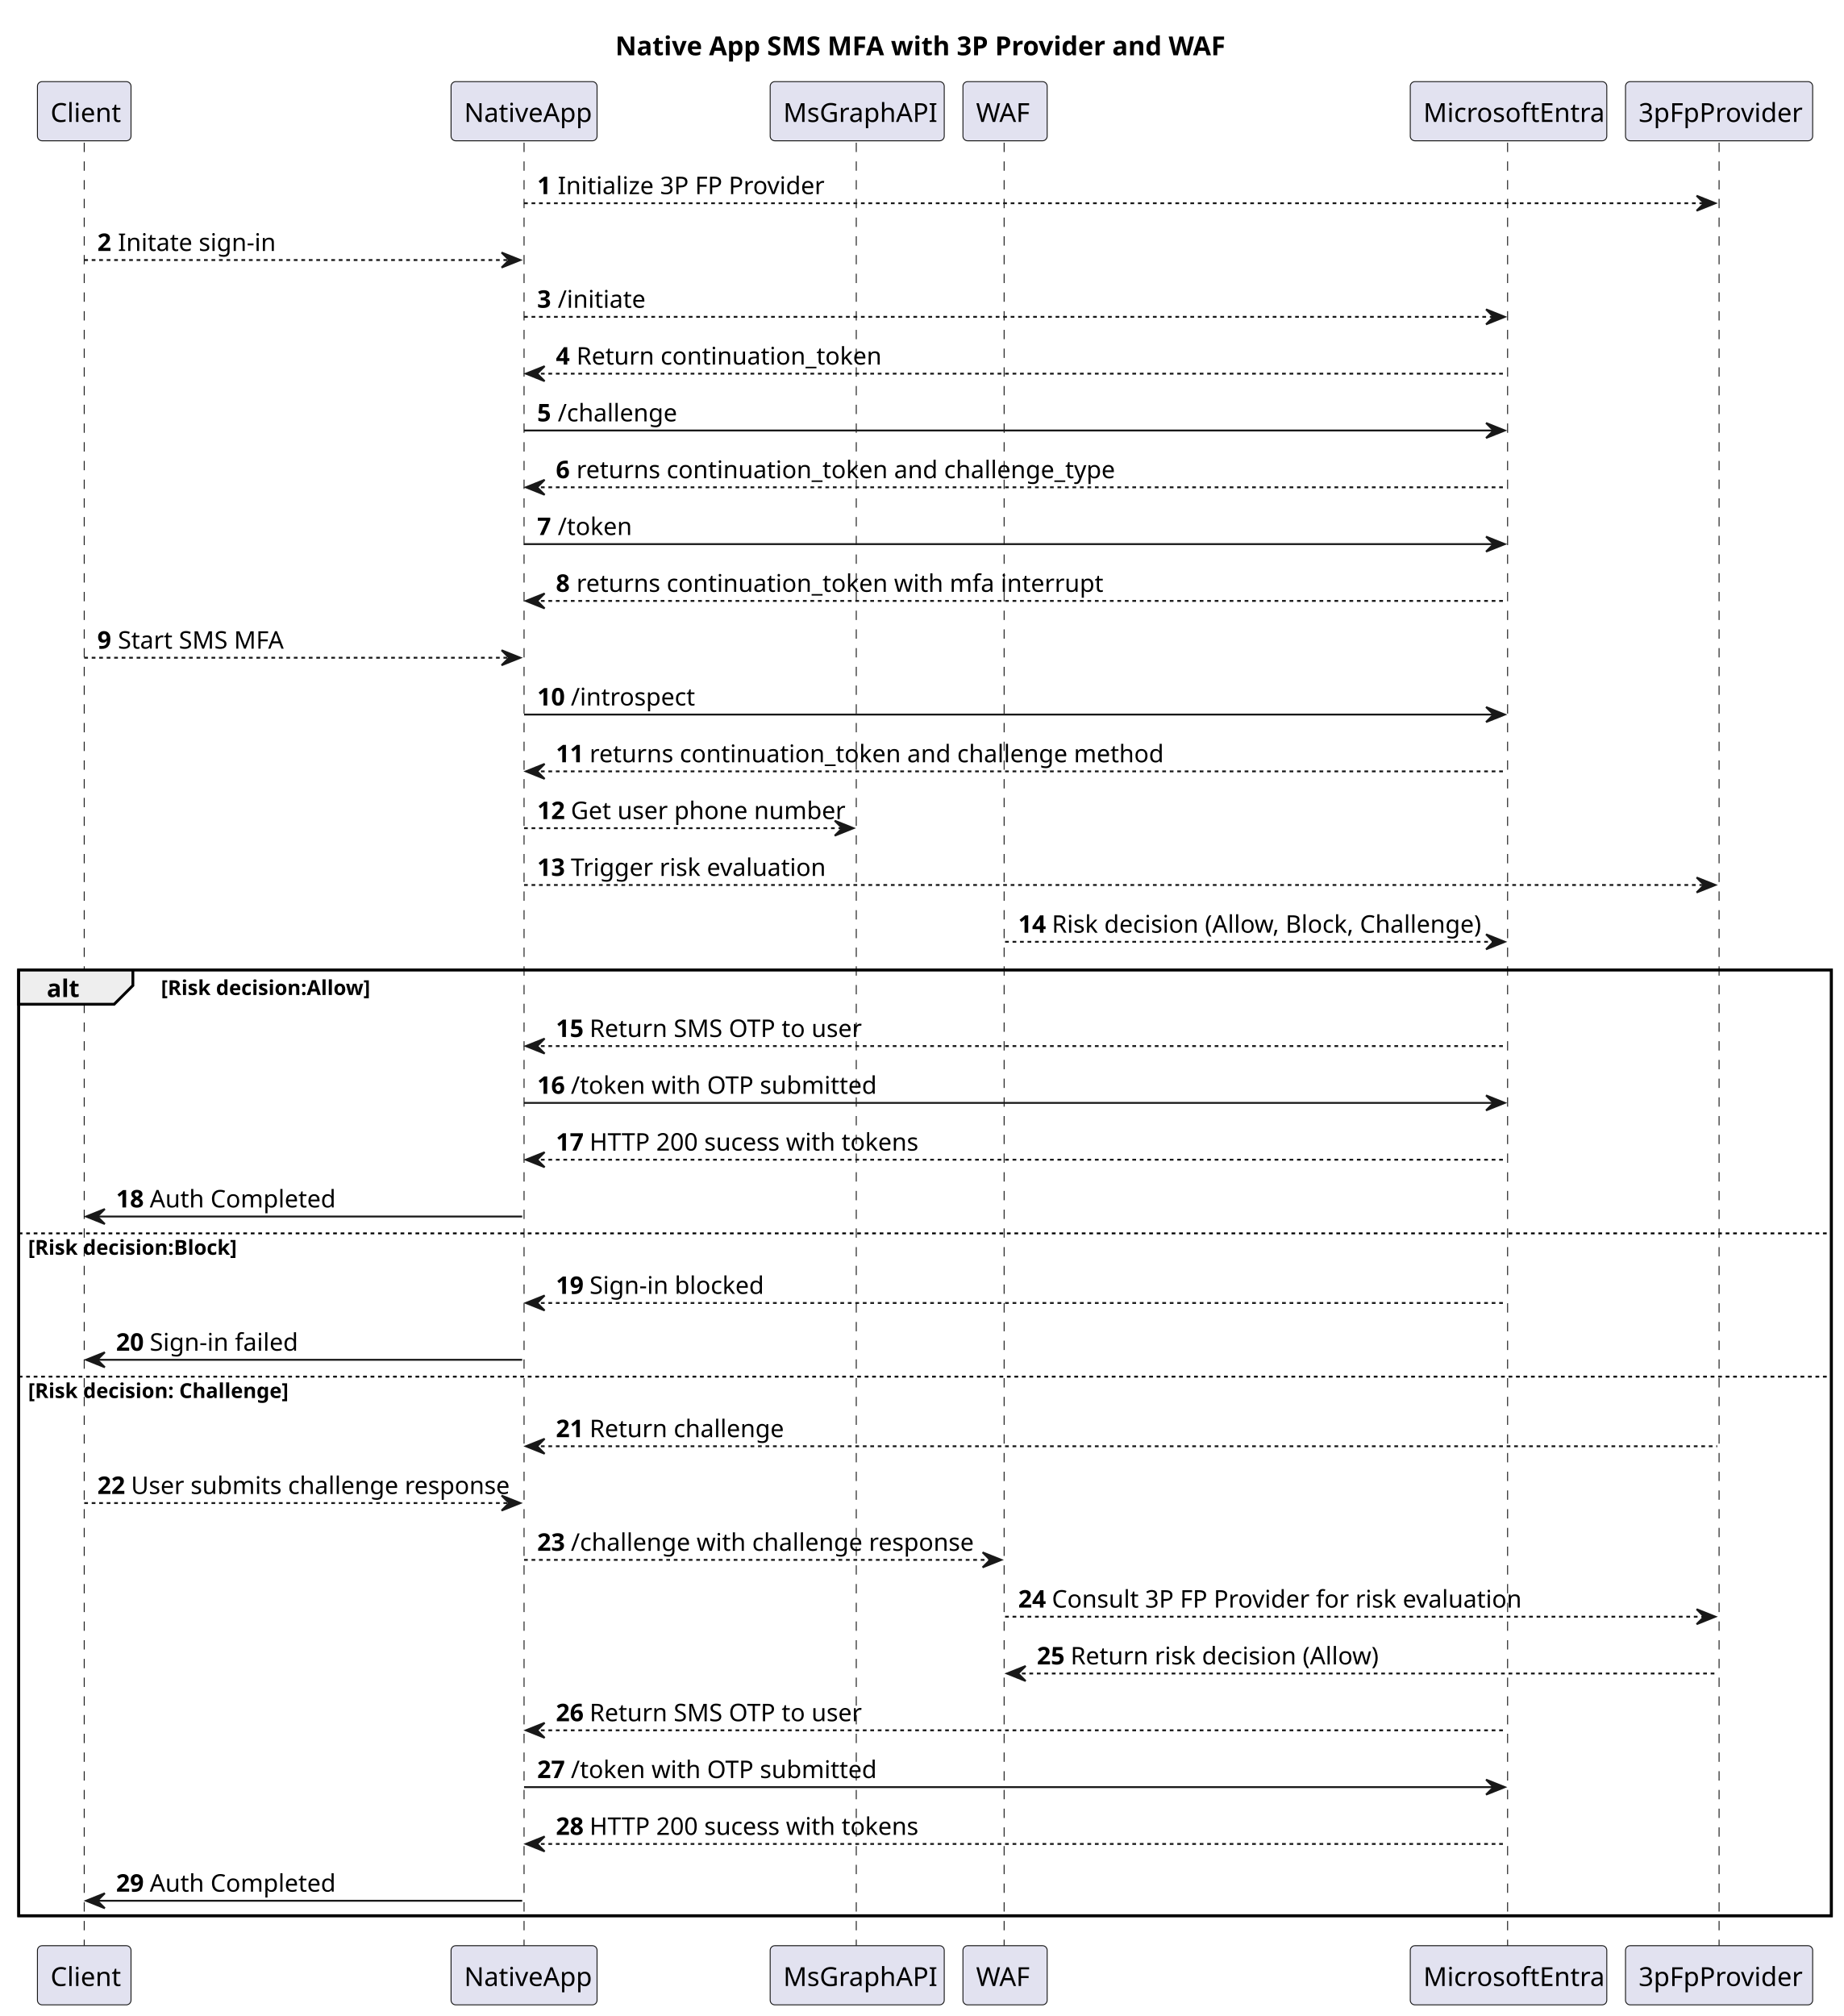
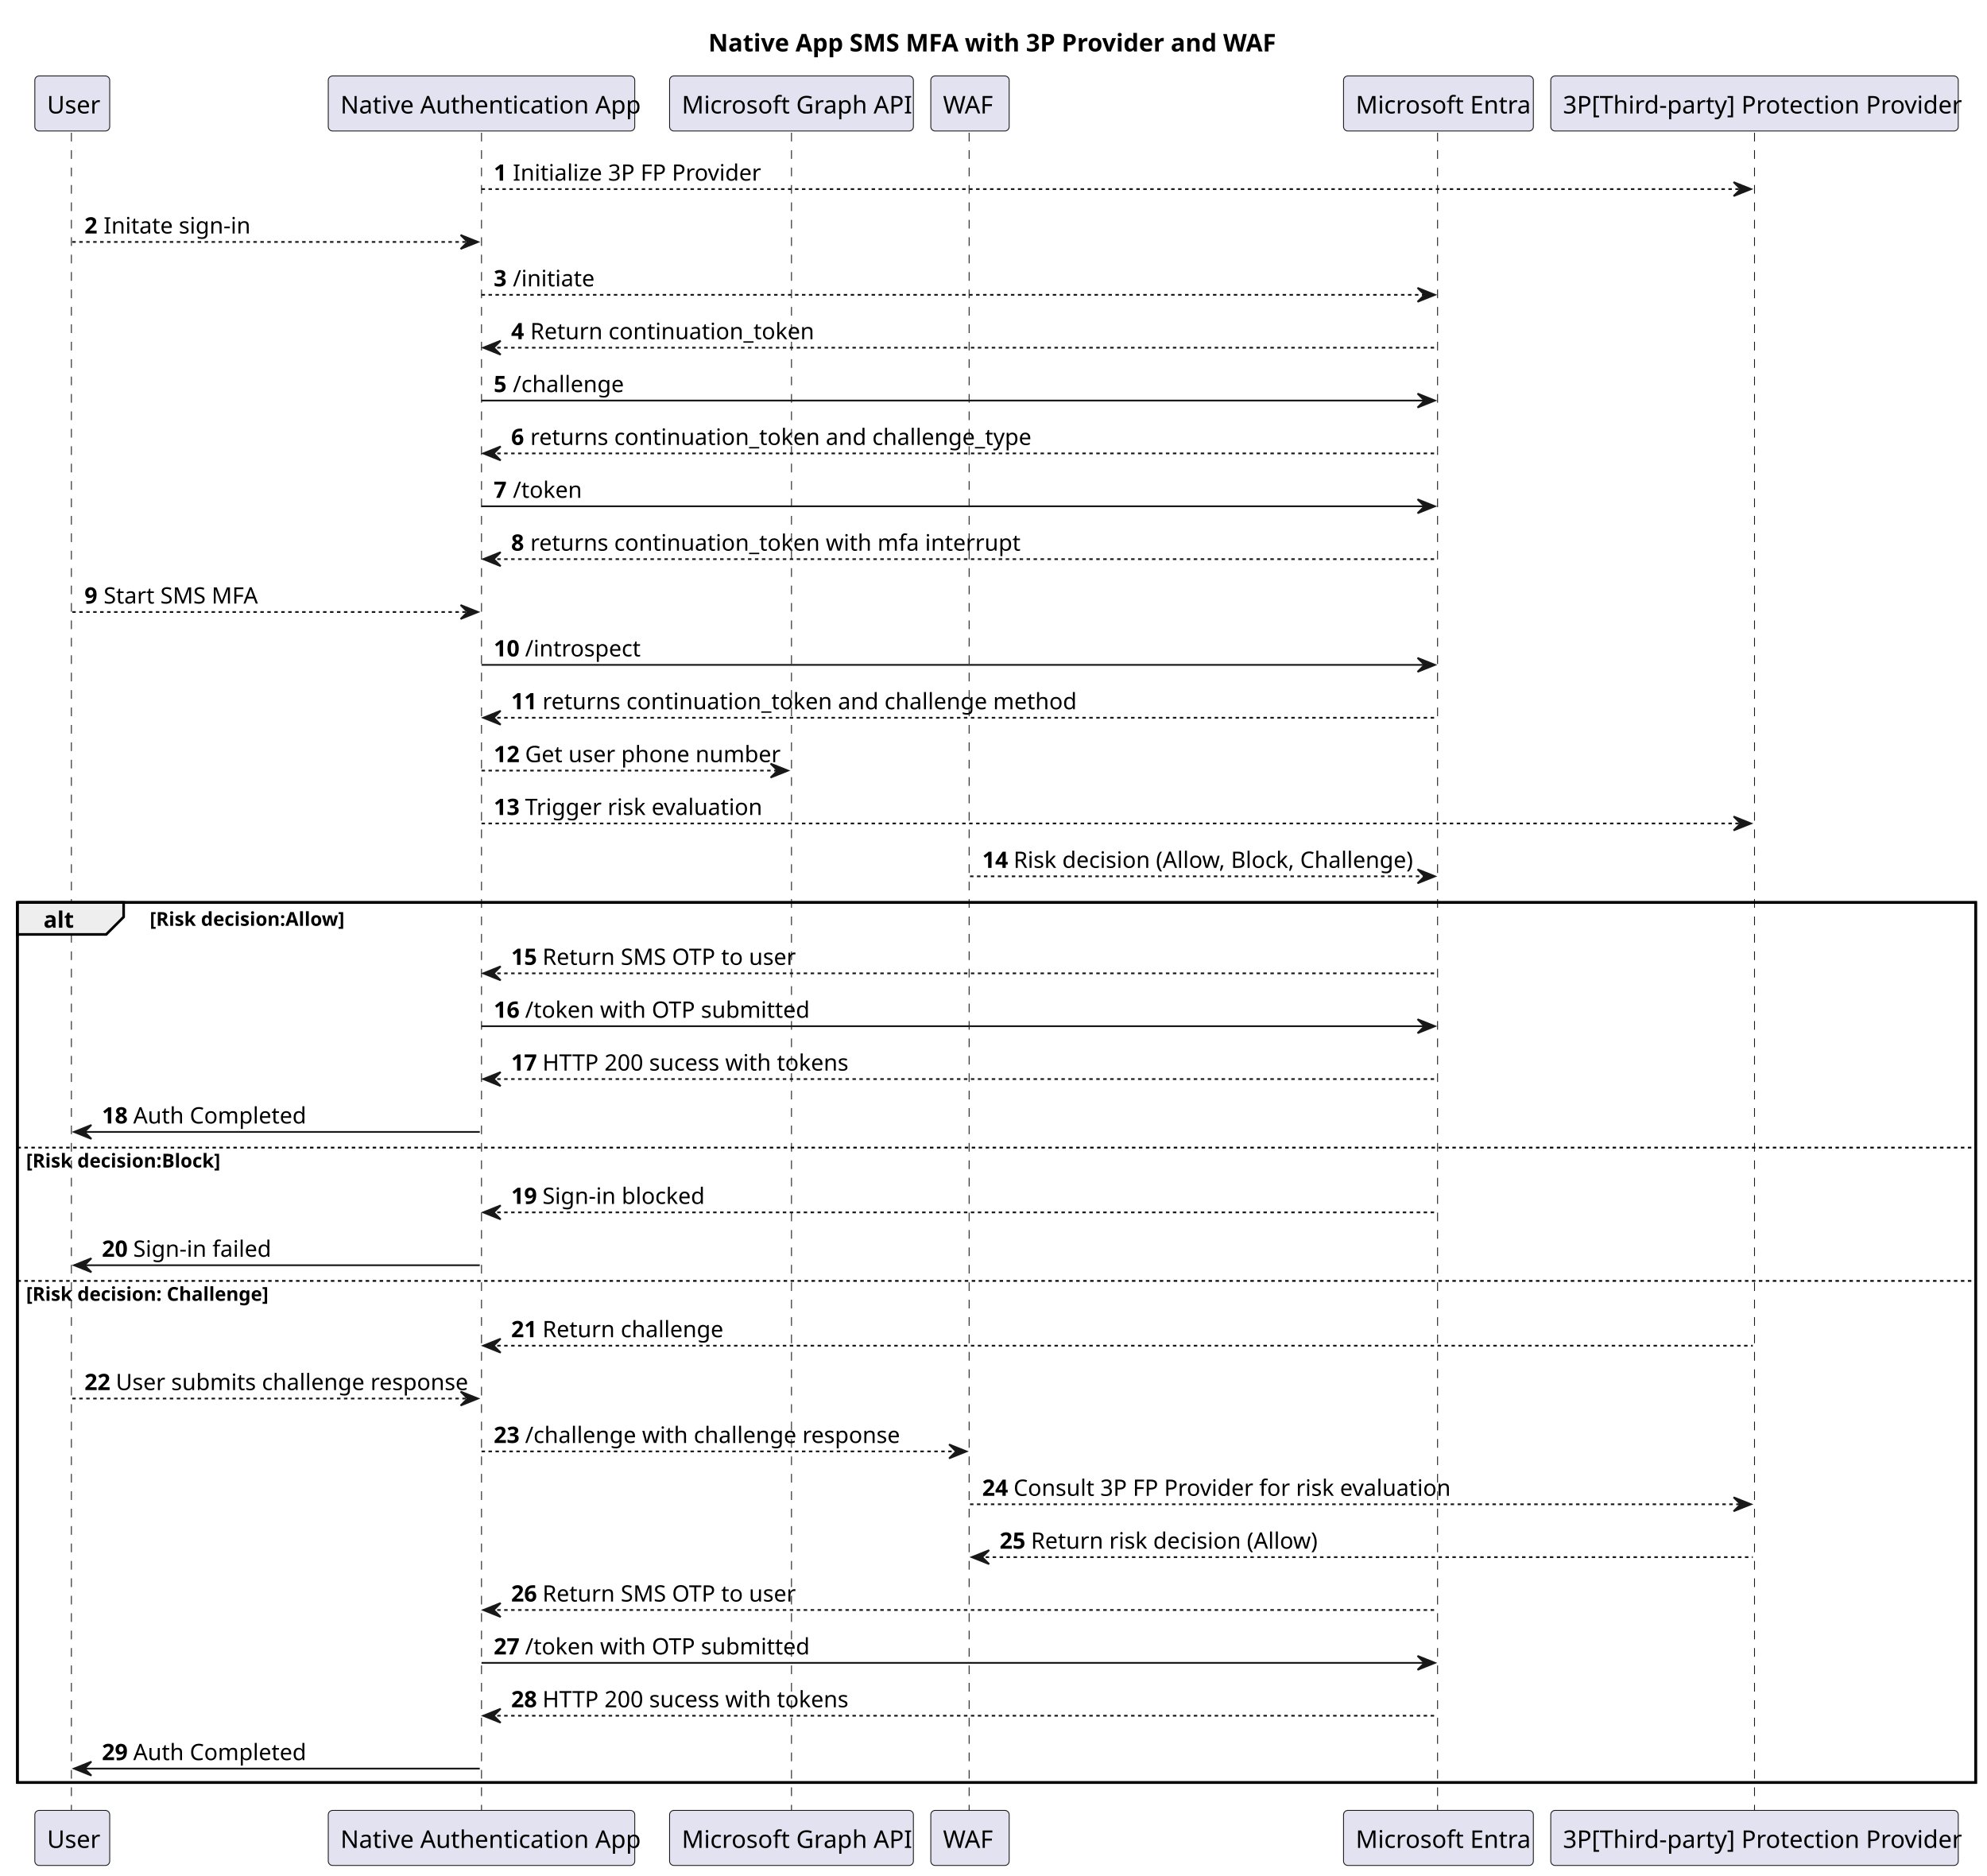
- <svg xmlns="http://www.w3.org/2000/svg" contentStyleType="text/css" height="1077px" preserveAspectRatio="none" style="width:985px;height:1077px;background:#FFFFFF;" version="1.1" viewBox="0 0 985 1077" width="985px" zoomAndPan="magnify">
+ <svg xmlns="http://www.w3.org/2000/svg" contentStyleType="text/css" height="1077px" preserveAspectRatio="none" style="width:1141px;height:1077px;background:#FFFFFF;" version="1.1" viewBox="0 0 1141 1077" width="1141px" zoomAndPan="magnify">
  <defs />
  <g>
-     <text fill="#000000" font-family="sans-serif" font-size="14" font-weight="bold" lengthAdjust="spacing" textLength="330" x="328.75" y="29.533">Native App SMS MFA with 3P Provider and WAF</text>
-     <rect fill="none" height="505.297" style="stroke:#000000;stroke-width:1.5;" width="968.5" x="10" y="518.141" />
-     <line style="stroke:#181818;stroke-width:0.5;stroke-dasharray:5.0,5.0;" x1="45" x2="45" y1="76.219" y2="1040.438" />
-     <line style="stroke:#181818;stroke-width:0.5;stroke-dasharray:5.0,5.0;" x1="280" x2="280" y1="76.219" y2="1040.438" />
-     <line style="stroke:#181818;stroke-width:0.5;stroke-dasharray:5.0,5.0;" x1="457.5" x2="457.5" y1="76.219" y2="1040.438" />
-     <line style="stroke:#181818;stroke-width:0.5;stroke-dasharray:5.0,5.0;" x1="536.5" x2="536.5" y1="76.219" y2="1040.438" />
-     <line style="stroke:#181818;stroke-width:0.5;stroke-dasharray:5.0,5.0;" x1="805.5" x2="805.5" y1="76.219" y2="1040.438" />
-     <line style="stroke:#181818;stroke-width:0.5;stroke-dasharray:5.0,5.0;" x1="918.5" x2="918.5" y1="76.219" y2="1040.438" />
-     <rect fill="#E2E2F0" height="31.609" rx="2.5" ry="2.5" style="stroke:#181818;stroke-width:0.5;" width="50" x="20" y="43.609" />
-     <text fill="#000000" font-family="sans-serif" font-size="14" lengthAdjust="spacing" textLength="36" x="27" y="65.143">Client</text>
-     <rect fill="#E2E2F0" height="31.609" rx="2.5" ry="2.5" style="stroke:#181818;stroke-width:0.5;" width="50" x="20" y="1039.438" />
-     <text fill="#000000" font-family="sans-serif" font-size="14" lengthAdjust="spacing" textLength="36" x="27" y="1060.971">Client</text>
-     <rect fill="#E2E2F0" height="31.609" rx="2.5" ry="2.5" style="stroke:#181818;stroke-width:0.5;" width="78" x="241" y="43.609" />
-     <text fill="#000000" font-family="sans-serif" font-size="14" lengthAdjust="spacing" textLength="64" x="248" y="65.143">NativeApp</text>
-     <rect fill="#E2E2F0" height="31.609" rx="2.5" ry="2.5" style="stroke:#181818;stroke-width:0.5;" width="78" x="241" y="1039.438" />
-     <text fill="#000000" font-family="sans-serif" font-size="14" lengthAdjust="spacing" textLength="64" x="248" y="1060.971">NativeApp</text>
-     <rect fill="#E2E2F0" height="31.609" rx="2.5" ry="2.5" style="stroke:#181818;stroke-width:0.5;" width="93" x="411.5" y="43.609" />
-     <text fill="#000000" font-family="sans-serif" font-size="14" lengthAdjust="spacing" textLength="79" x="418.5" y="65.143">MsGraphAPI</text>
-     <rect fill="#E2E2F0" height="31.609" rx="2.5" ry="2.5" style="stroke:#181818;stroke-width:0.5;" width="93" x="411.5" y="1039.438" />
-     <text fill="#000000" font-family="sans-serif" font-size="14" lengthAdjust="spacing" textLength="79" x="418.5" y="1060.971">MsGraphAPI</text>
-     <rect fill="#E2E2F0" height="31.609" rx="2.5" ry="2.5" style="stroke:#181818;stroke-width:0.5;" width="45" x="514.5" y="43.609" />
-     <text fill="#000000" font-family="sans-serif" font-size="14" lengthAdjust="spacing" textLength="31" x="521.5" y="65.143">WAF</text>
-     <rect fill="#E2E2F0" height="31.609" rx="2.5" ry="2.5" style="stroke:#181818;stroke-width:0.5;" width="45" x="514.5" y="1039.438" />
-     <text fill="#000000" font-family="sans-serif" font-size="14" lengthAdjust="spacing" textLength="31" x="521.5" y="1060.971">WAF</text>
-     <rect fill="#E2E2F0" height="31.609" rx="2.5" ry="2.5" style="stroke:#181818;stroke-width:0.5;" width="105" x="753.5" y="43.609" />
-     <text fill="#000000" font-family="sans-serif" font-size="14" lengthAdjust="spacing" textLength="91" x="760.5" y="65.143">MicrosoftEntra</text>
-     <rect fill="#E2E2F0" height="31.609" rx="2.5" ry="2.5" style="stroke:#181818;stroke-width:0.5;" width="105" x="753.5" y="1039.438" />
-     <text fill="#000000" font-family="sans-serif" font-size="14" lengthAdjust="spacing" textLength="91" x="760.5" y="1060.971">MicrosoftEntra</text>
-     <rect fill="#E2E2F0" height="31.609" rx="2.5" ry="2.5" style="stroke:#181818;stroke-width:0.5;" width="100" x="868.5" y="43.609" />
-     <text fill="#000000" font-family="sans-serif" font-size="14" lengthAdjust="spacing" textLength="86" x="875.5" y="65.143">3pFpProvider</text>
-     <rect fill="#E2E2F0" height="31.609" rx="2.5" ry="2.5" style="stroke:#181818;stroke-width:0.5;" width="100" x="868.5" y="1039.438" />
-     <text fill="#000000" font-family="sans-serif" font-size="14" lengthAdjust="spacing" textLength="86" x="875.5" y="1060.971">3pFpProvider</text>
-     <polygon fill="#181818" points="906.5,104.57,916.5,108.57,906.5,112.57,910.5,108.57" style="stroke:#181818;stroke-width:1.0;" />
-     <line style="stroke:#181818;stroke-width:1.0;stroke-dasharray:2.0,2.0;" x1="280" x2="912.5" y1="108.57" y2="108.57" />
-     <text fill="#000000" font-family="sans-serif" font-size="13" font-weight="bold" lengthAdjust="spacing" textLength="7" x="287" y="103.714">1</text>
-     <text fill="#000000" font-family="sans-serif" font-size="13" lengthAdjust="spacing" textLength="138" x="298" y="103.714">Initialize 3P FP Provider</text>
-     <polygon fill="#181818" points="268,134.922,278,138.922,268,142.922,272,138.922" style="stroke:#181818;stroke-width:1.0;" />
-     <line style="stroke:#181818;stroke-width:1.0;stroke-dasharray:2.0,2.0;" x1="45" x2="274" y1="138.922" y2="138.922" />
-     <text fill="#000000" font-family="sans-serif" font-size="13" font-weight="bold" lengthAdjust="spacing" textLength="7" x="52" y="134.065">2</text>
-     <text fill="#000000" font-family="sans-serif" font-size="13" lengthAdjust="spacing" textLength="77" x="63" y="134.065">Initate sign-in</text>
-     <polygon fill="#181818" points="794,165.273,804,169.273,794,173.273,798,169.273" style="stroke:#181818;stroke-width:1.0;" />
-     <line style="stroke:#181818;stroke-width:1.0;stroke-dasharray:2.0,2.0;" x1="280" x2="800" y1="169.273" y2="169.273" />
-     <text fill="#000000" font-family="sans-serif" font-size="13" font-weight="bold" lengthAdjust="spacing" textLength="7" x="287" y="164.417">3</text>
-     <text fill="#000000" font-family="sans-serif" font-size="13" lengthAdjust="spacing" textLength="42" x="298" y="164.417">/initiate</text>
-     <polygon fill="#181818" points="291,195.625,281,199.625,291,203.625,287,199.625" style="stroke:#181818;stroke-width:1.0;" />
-     <line style="stroke:#181818;stroke-width:1.0;stroke-dasharray:2.0,2.0;" x1="285" x2="805" y1="199.625" y2="199.625" />
-     <text fill="#000000" font-family="sans-serif" font-size="13" font-weight="bold" lengthAdjust="spacing" textLength="7" x="297" y="194.769">4</text>
-     <text fill="#000000" font-family="sans-serif" font-size="13" lengthAdjust="spacing" textLength="151" x="308" y="194.769">Return continuation_token</text>
-     <polygon fill="#181818" points="794,225.977,804,229.977,794,233.977,798,229.977" style="stroke:#181818;stroke-width:1.0;" />
-     <line style="stroke:#181818;stroke-width:1.0;" x1="280" x2="800" y1="229.977" y2="229.977" />
-     <text fill="#000000" font-family="sans-serif" font-size="13" font-weight="bold" lengthAdjust="spacing" textLength="7" x="287" y="225.12">5</text>
-     <text fill="#000000" font-family="sans-serif" font-size="13" lengthAdjust="spacing" textLength="59" x="298" y="225.12">/challenge</text>
-     <polygon fill="#181818" points="291,256.328,281,260.328,291,264.328,287,260.328" style="stroke:#181818;stroke-width:1.0;" />
-     <line style="stroke:#181818;stroke-width:1.0;stroke-dasharray:2.0,2.0;" x1="285" x2="805" y1="260.328" y2="260.328" />
-     <text fill="#000000" font-family="sans-serif" font-size="13" font-weight="bold" lengthAdjust="spacing" textLength="7" x="297" y="255.472">6</text>
-     <text fill="#000000" font-family="sans-serif" font-size="13" lengthAdjust="spacing" textLength="269" x="308" y="255.472">returns continuation_token and challenge_type</text>
-     <polygon fill="#181818" points="794,286.68,804,290.68,794,294.68,798,290.68" style="stroke:#181818;stroke-width:1.0;" />
-     <line style="stroke:#181818;stroke-width:1.0;" x1="280" x2="800" y1="290.68" y2="290.68" />
-     <text fill="#000000" font-family="sans-serif" font-size="13" font-weight="bold" lengthAdjust="spacing" textLength="7" x="287" y="285.823">7</text>
-     <text fill="#000000" font-family="sans-serif" font-size="13" lengthAdjust="spacing" textLength="36" x="298" y="285.823">/token</text>
-     <polygon fill="#181818" points="291,317.031,281,321.031,291,325.031,287,321.031" style="stroke:#181818;stroke-width:1.0;" />
-     <line style="stroke:#181818;stroke-width:1.0;stroke-dasharray:2.0,2.0;" x1="285" x2="805" y1="321.031" y2="321.031" />
-     <text fill="#000000" font-family="sans-serif" font-size="13" font-weight="bold" lengthAdjust="spacing" textLength="7" x="297" y="316.175">8</text>
-     <text fill="#000000" font-family="sans-serif" font-size="13" lengthAdjust="spacing" textLength="256" x="308" y="316.175">returns continuation_token with mfa interrupt</text>
-     <polygon fill="#181818" points="268,347.383,278,351.383,268,355.383,272,351.383" style="stroke:#181818;stroke-width:1.0;" />
-     <line style="stroke:#181818;stroke-width:1.0;stroke-dasharray:2.0,2.0;" x1="45" x2="274" y1="351.383" y2="351.383" />
-     <text fill="#000000" font-family="sans-serif" font-size="13" font-weight="bold" lengthAdjust="spacing" textLength="7" x="52" y="346.526">9</text>
-     <text fill="#000000" font-family="sans-serif" font-size="13" lengthAdjust="spacing" textLength="93" x="63" y="346.526">Start SMS MFA</text>
-     <polygon fill="#181818" points="794,377.734,804,381.734,794,385.734,798,381.734" style="stroke:#181818;stroke-width:1.0;" />
-     <line style="stroke:#181818;stroke-width:1.0;" x1="280" x2="800" y1="381.734" y2="381.734" />
-     <text fill="#000000" font-family="sans-serif" font-size="13" font-weight="bold" lengthAdjust="spacing" textLength="14" x="287" y="376.878">10</text>
-     <text fill="#000000" font-family="sans-serif" font-size="13" lengthAdjust="spacing" textLength="61" x="305" y="376.878">/introspect</text>
-     <polygon fill="#181818" points="291,408.086,281,412.086,291,416.086,287,412.086" style="stroke:#181818;stroke-width:1.0;" />
-     <line style="stroke:#181818;stroke-width:1.0;stroke-dasharray:2.0,2.0;" x1="285" x2="805" y1="412.086" y2="412.086" />
-     <text fill="#000000" font-family="sans-serif" font-size="13" font-weight="bold" lengthAdjust="spacing" textLength="14" x="297" y="407.229">11</text>
-     <text fill="#000000" font-family="sans-serif" font-size="13" lengthAdjust="spacing" textLength="284" x="315" y="407.229">returns continuation_token and challenge method</text>
-     <polygon fill="#181818" points="446,438.438,456,442.438,446,446.438,450,442.438" style="stroke:#181818;stroke-width:1.0;" />
-     <line style="stroke:#181818;stroke-width:1.0;stroke-dasharray:2.0,2.0;" x1="280" x2="452" y1="442.438" y2="442.438" />
-     <text fill="#000000" font-family="sans-serif" font-size="13" font-weight="bold" lengthAdjust="spacing" textLength="14" x="287" y="437.581">12</text>
-     <text fill="#000000" font-family="sans-serif" font-size="13" lengthAdjust="spacing" textLength="136" x="305" y="437.581">Get user phone number</text>
-     <polygon fill="#181818" points="906.5,468.789,916.5,472.789,906.5,476.789,910.5,472.789" style="stroke:#181818;stroke-width:1.0;" />
-     <line style="stroke:#181818;stroke-width:1.0;stroke-dasharray:2.0,2.0;" x1="280" x2="912.5" y1="472.789" y2="472.789" />
-     <text fill="#000000" font-family="sans-serif" font-size="13" font-weight="bold" lengthAdjust="spacing" textLength="14" x="287" y="467.933">13</text>
-     <text fill="#000000" font-family="sans-serif" font-size="13" lengthAdjust="spacing" textLength="125" x="305" y="467.933">Trigger risk evaluation</text>
-     <polygon fill="#181818" points="794,499.141,804,503.141,794,507.141,798,503.141" style="stroke:#181818;stroke-width:1.0;" />
-     <line style="stroke:#181818;stroke-width:1.0;stroke-dasharray:2.0,2.0;" x1="537" x2="800" y1="503.141" y2="503.141" />
-     <text fill="#000000" font-family="sans-serif" font-size="13" font-weight="bold" lengthAdjust="spacing" textLength="14" x="544" y="498.284">14</text>
-     <text fill="#000000" font-family="sans-serif" font-size="13" lengthAdjust="spacing" textLength="227" x="562" y="498.284">Risk decision (Allow, Block, Challenge)</text>
+     <text fill="#000000" font-family="sans-serif" font-size="14" font-weight="bold" lengthAdjust="spacing" textLength="330" x="406.75" y="29.533">Native App SMS MFA with 3P Provider and WAF</text>
+     <rect fill="none" height="505.297" style="stroke:#000000;stroke-width:1.5;" width="1124.5" x="10" y="518.141" />
+     <line style="stroke:#181818;stroke-width:0.5;stroke-dasharray:5.0,5.0;" x1="41" x2="41" y1="76.219" y2="1040.438" />
+     <line style="stroke:#181818;stroke-width:0.5;stroke-dasharray:5.0,5.0;" x1="276.5" x2="276.5" y1="76.219" y2="1040.438" />
+     <line style="stroke:#181818;stroke-width:0.5;stroke-dasharray:5.0,5.0;" x1="454.5" x2="454.5" y1="76.219" y2="1040.438" />
+     <line style="stroke:#181818;stroke-width:0.5;stroke-dasharray:5.0,5.0;" x1="556.5" x2="556.5" y1="76.219" y2="1040.438" />
+     <line style="stroke:#181818;stroke-width:0.5;stroke-dasharray:5.0,5.0;" x1="825.5" x2="825.5" y1="76.219" y2="1040.438" />
+     <line style="stroke:#181818;stroke-width:0.5;stroke-dasharray:5.0,5.0;" x1="1007.5" x2="1007.5" y1="76.219" y2="1040.438" />
+     <rect fill="#E2E2F0" height="31.609" rx="2.5" ry="2.5" style="stroke:#181818;stroke-width:0.5;" width="43" x="20" y="43.609" />
+     <text fill="#000000" font-family="sans-serif" font-size="14" lengthAdjust="spacing" textLength="29" x="27" y="65.143">User</text>
+     <rect fill="#E2E2F0" height="31.609" rx="2.5" ry="2.5" style="stroke:#181818;stroke-width:0.5;" width="43" x="20" y="1039.438" />
+     <text fill="#000000" font-family="sans-serif" font-size="14" lengthAdjust="spacing" textLength="29" x="27" y="1060.971">User</text>
+     <rect fill="#E2E2F0" height="31.609" rx="2.5" ry="2.5" style="stroke:#181818;stroke-width:0.5;" width="176" x="188.5" y="43.609" />
+     <text fill="#000000" font-family="sans-serif" font-size="14" lengthAdjust="spacing" textLength="162" x="195.5" y="65.143">Native Authentication App</text>
+     <rect fill="#E2E2F0" height="31.609" rx="2.5" ry="2.5" style="stroke:#181818;stroke-width:0.5;" width="176" x="188.5" y="1039.438" />
+     <text fill="#000000" font-family="sans-serif" font-size="14" lengthAdjust="spacing" textLength="162" x="195.5" y="1060.971">Native Authentication App</text>
+     <rect fill="#E2E2F0" height="31.609" rx="2.5" ry="2.5" style="stroke:#181818;stroke-width:0.5;" width="140" x="384.5" y="43.609" />
+     <text fill="#000000" font-family="sans-serif" font-size="14" lengthAdjust="spacing" textLength="126" x="391.5" y="65.143">Microsoft Graph API</text>
+     <rect fill="#E2E2F0" height="31.609" rx="2.5" ry="2.5" style="stroke:#181818;stroke-width:0.5;" width="140" x="384.5" y="1039.438" />
+     <text fill="#000000" font-family="sans-serif" font-size="14" lengthAdjust="spacing" textLength="126" x="391.5" y="1060.971">Microsoft Graph API</text>
+     <rect fill="#E2E2F0" height="31.609" rx="2.5" ry="2.5" style="stroke:#181818;stroke-width:0.5;" width="45" x="534.5" y="43.609" />
+     <text fill="#000000" font-family="sans-serif" font-size="14" lengthAdjust="spacing" textLength="31" x="541.5" y="65.143">WAF</text>
+     <rect fill="#E2E2F0" height="31.609" rx="2.5" ry="2.5" style="stroke:#181818;stroke-width:0.5;" width="45" x="534.5" y="1039.438" />
+     <text fill="#000000" font-family="sans-serif" font-size="14" lengthAdjust="spacing" textLength="31" x="541.5" y="1060.971">WAF</text>
+     <rect fill="#E2E2F0" height="31.609" rx="2.5" ry="2.5" style="stroke:#181818;stroke-width:0.5;" width="109" x="771.5" y="43.609" />
+     <text fill="#000000" font-family="sans-serif" font-size="14" lengthAdjust="spacing" textLength="95" x="778.5" y="65.143">Microsoft Entra</text>
+     <rect fill="#E2E2F0" height="31.609" rx="2.5" ry="2.5" style="stroke:#181818;stroke-width:0.5;" width="109" x="771.5" y="1039.438" />
+     <text fill="#000000" font-family="sans-serif" font-size="14" lengthAdjust="spacing" textLength="95" x="778.5" y="1060.971">Microsoft Entra</text>
+     <rect fill="#E2E2F0" height="31.609" rx="2.5" ry="2.5" style="stroke:#181818;stroke-width:0.5;" width="234" x="890.5" y="43.609" />
+     <text fill="#000000" font-family="sans-serif" font-size="14" lengthAdjust="spacing" textLength="220" x="897.5" y="65.143">3P[Third-party] Protection Provider</text>
+     <rect fill="#E2E2F0" height="31.609" rx="2.5" ry="2.5" style="stroke:#181818;stroke-width:0.5;" width="234" x="890.5" y="1039.438" />
+     <text fill="#000000" font-family="sans-serif" font-size="14" lengthAdjust="spacing" textLength="220" x="897.5" y="1060.971">3P[Third-party] Protection Provider</text>
+     <polygon fill="#181818" points="995.5,104.57,1005.5,108.57,995.5,112.57,999.5,108.57" style="stroke:#181818;stroke-width:1.0;" />
+     <line style="stroke:#181818;stroke-width:1.0;stroke-dasharray:2.0,2.0;" x1="276.5" x2="1001.5" y1="108.57" y2="108.57" />
+     <text fill="#000000" font-family="sans-serif" font-size="13" font-weight="bold" lengthAdjust="spacing" textLength="7" x="283.5" y="103.714">1</text>
+     <text fill="#000000" font-family="sans-serif" font-size="13" lengthAdjust="spacing" textLength="138" x="294.5" y="103.714">Initialize 3P FP Provider</text>
+     <polygon fill="#181818" points="264.5,134.922,274.5,138.922,264.5,142.922,268.5,138.922" style="stroke:#181818;stroke-width:1.0;" />
+     <line style="stroke:#181818;stroke-width:1.0;stroke-dasharray:2.0,2.0;" x1="41.5" x2="270.5" y1="138.922" y2="138.922" />
+     <text fill="#000000" font-family="sans-serif" font-size="13" font-weight="bold" lengthAdjust="spacing" textLength="7" x="48.5" y="134.065">2</text>
+     <text fill="#000000" font-family="sans-serif" font-size="13" lengthAdjust="spacing" textLength="77" x="59.5" y="134.065">Initate sign-in</text>
+     <polygon fill="#181818" points="814,165.273,824,169.273,814,173.273,818,169.273" style="stroke:#181818;stroke-width:1.0;" />
+     <line style="stroke:#181818;stroke-width:1.0;stroke-dasharray:2.0,2.0;" x1="276.5" x2="820" y1="169.273" y2="169.273" />
+     <text fill="#000000" font-family="sans-serif" font-size="13" font-weight="bold" lengthAdjust="spacing" textLength="7" x="283.5" y="164.417">3</text>
+     <text fill="#000000" font-family="sans-serif" font-size="13" lengthAdjust="spacing" textLength="42" x="294.5" y="164.417">/initiate</text>
+     <polygon fill="#181818" points="287.5,195.625,277.5,199.625,287.5,203.625,283.5,199.625" style="stroke:#181818;stroke-width:1.0;" />
+     <line style="stroke:#181818;stroke-width:1.0;stroke-dasharray:2.0,2.0;" x1="281.5" x2="825" y1="199.625" y2="199.625" />
+     <text fill="#000000" font-family="sans-serif" font-size="13" font-weight="bold" lengthAdjust="spacing" textLength="7" x="293.5" y="194.769">4</text>
+     <text fill="#000000" font-family="sans-serif" font-size="13" lengthAdjust="spacing" textLength="151" x="304.5" y="194.769">Return continuation_token</text>
+     <polygon fill="#181818" points="814,225.977,824,229.977,814,233.977,818,229.977" style="stroke:#181818;stroke-width:1.0;" />
+     <line style="stroke:#181818;stroke-width:1.0;" x1="276.5" x2="820" y1="229.977" y2="229.977" />
+     <text fill="#000000" font-family="sans-serif" font-size="13" font-weight="bold" lengthAdjust="spacing" textLength="7" x="283.5" y="225.12">5</text>
+     <text fill="#000000" font-family="sans-serif" font-size="13" lengthAdjust="spacing" textLength="59" x="294.5" y="225.12">/challenge</text>
+     <polygon fill="#181818" points="287.5,256.328,277.5,260.328,287.5,264.328,283.5,260.328" style="stroke:#181818;stroke-width:1.0;" />
+     <line style="stroke:#181818;stroke-width:1.0;stroke-dasharray:2.0,2.0;" x1="281.5" x2="825" y1="260.328" y2="260.328" />
+     <text fill="#000000" font-family="sans-serif" font-size="13" font-weight="bold" lengthAdjust="spacing" textLength="7" x="293.5" y="255.472">6</text>
+     <text fill="#000000" font-family="sans-serif" font-size="13" lengthAdjust="spacing" textLength="269" x="304.5" y="255.472">returns continuation_token and challenge_type</text>
+     <polygon fill="#181818" points="814,286.68,824,290.68,814,294.68,818,290.68" style="stroke:#181818;stroke-width:1.0;" />
+     <line style="stroke:#181818;stroke-width:1.0;" x1="276.5" x2="820" y1="290.68" y2="290.68" />
+     <text fill="#000000" font-family="sans-serif" font-size="13" font-weight="bold" lengthAdjust="spacing" textLength="7" x="283.5" y="285.823">7</text>
+     <text fill="#000000" font-family="sans-serif" font-size="13" lengthAdjust="spacing" textLength="36" x="294.5" y="285.823">/token</text>
+     <polygon fill="#181818" points="287.5,317.031,277.5,321.031,287.5,325.031,283.5,321.031" style="stroke:#181818;stroke-width:1.0;" />
+     <line style="stroke:#181818;stroke-width:1.0;stroke-dasharray:2.0,2.0;" x1="281.5" x2="825" y1="321.031" y2="321.031" />
+     <text fill="#000000" font-family="sans-serif" font-size="13" font-weight="bold" lengthAdjust="spacing" textLength="7" x="293.5" y="316.175">8</text>
+     <text fill="#000000" font-family="sans-serif" font-size="13" lengthAdjust="spacing" textLength="256" x="304.5" y="316.175">returns continuation_token with mfa interrupt</text>
+     <polygon fill="#181818" points="264.5,347.383,274.5,351.383,264.5,355.383,268.5,351.383" style="stroke:#181818;stroke-width:1.0;" />
+     <line style="stroke:#181818;stroke-width:1.0;stroke-dasharray:2.0,2.0;" x1="41.5" x2="270.5" y1="351.383" y2="351.383" />
+     <text fill="#000000" font-family="sans-serif" font-size="13" font-weight="bold" lengthAdjust="spacing" textLength="7" x="48.5" y="346.526">9</text>
+     <text fill="#000000" font-family="sans-serif" font-size="13" lengthAdjust="spacing" textLength="93" x="59.5" y="346.526">Start SMS MFA</text>
+     <polygon fill="#181818" points="814,377.734,824,381.734,814,385.734,818,381.734" style="stroke:#181818;stroke-width:1.0;" />
+     <line style="stroke:#181818;stroke-width:1.0;" x1="276.5" x2="820" y1="381.734" y2="381.734" />
+     <text fill="#000000" font-family="sans-serif" font-size="13" font-weight="bold" lengthAdjust="spacing" textLength="14" x="283.5" y="376.878">10</text>
+     <text fill="#000000" font-family="sans-serif" font-size="13" lengthAdjust="spacing" textLength="61" x="301.5" y="376.878">/introspect</text>
+     <polygon fill="#181818" points="287.5,408.086,277.5,412.086,287.5,416.086,283.5,412.086" style="stroke:#181818;stroke-width:1.0;" />
+     <line style="stroke:#181818;stroke-width:1.0;stroke-dasharray:2.0,2.0;" x1="281.5" x2="825" y1="412.086" y2="412.086" />
+     <text fill="#000000" font-family="sans-serif" font-size="13" font-weight="bold" lengthAdjust="spacing" textLength="14" x="293.5" y="407.229">11</text>
+     <text fill="#000000" font-family="sans-serif" font-size="13" lengthAdjust="spacing" textLength="284" x="311.5" y="407.229">returns continuation_token and challenge method</text>
+     <polygon fill="#181818" points="442.5,438.438,452.5,442.438,442.5,446.438,446.5,442.438" style="stroke:#181818;stroke-width:1.0;" />
+     <line style="stroke:#181818;stroke-width:1.0;stroke-dasharray:2.0,2.0;" x1="276.5" x2="448.5" y1="442.438" y2="442.438" />
+     <text fill="#000000" font-family="sans-serif" font-size="13" font-weight="bold" lengthAdjust="spacing" textLength="14" x="283.5" y="437.581">12</text>
+     <text fill="#000000" font-family="sans-serif" font-size="13" lengthAdjust="spacing" textLength="136" x="301.5" y="437.581">Get user phone number</text>
+     <polygon fill="#181818" points="995.5,468.789,1005.5,472.789,995.5,476.789,999.5,472.789" style="stroke:#181818;stroke-width:1.0;" />
+     <line style="stroke:#181818;stroke-width:1.0;stroke-dasharray:2.0,2.0;" x1="276.5" x2="1001.5" y1="472.789" y2="472.789" />
+     <text fill="#000000" font-family="sans-serif" font-size="13" font-weight="bold" lengthAdjust="spacing" textLength="14" x="283.5" y="467.933">13</text>
+     <text fill="#000000" font-family="sans-serif" font-size="13" lengthAdjust="spacing" textLength="125" x="301.5" y="467.933">Trigger risk evaluation</text>
+     <polygon fill="#181818" points="814,499.141,824,503.141,814,507.141,818,503.141" style="stroke:#181818;stroke-width:1.0;" />
+     <line style="stroke:#181818;stroke-width:1.0;stroke-dasharray:2.0,2.0;" x1="557" x2="820" y1="503.141" y2="503.141" />
+     <text fill="#000000" font-family="sans-serif" font-size="13" font-weight="bold" lengthAdjust="spacing" textLength="14" x="564" y="498.284">14</text>
+     <text fill="#000000" font-family="sans-serif" font-size="13" lengthAdjust="spacing" textLength="227" x="582" y="498.284">Risk decision (Allow, Block, Challenge)</text>
    <path d="M10,518.141 L71,518.141 L71,526.492 L61,536.492 L10,536.492 L10,518.141 " fill="#EEEEEE" style="stroke:#000000;stroke-width:1.5;" />
-     <rect fill="none" height="505.297" style="stroke:#000000;stroke-width:1.5;" width="968.5" x="10" y="518.141" />
+     <rect fill="none" height="505.297" style="stroke:#000000;stroke-width:1.5;" width="1124.5" x="10" y="518.141" />
    <text fill="#000000" font-family="sans-serif" font-size="13" font-weight="bold" lengthAdjust="spacing" textLength="16" x="25" y="532.636">alt</text>
    <text fill="#000000" font-family="sans-serif" font-size="11" font-weight="bold" lengthAdjust="spacing" textLength="116" x="86" y="531.56">[Risk decision:Allow]</text>
-     <polygon fill="#181818" points="291,554.844,281,558.844,291,562.844,287,558.844" style="stroke:#181818;stroke-width:1.0;" />
-     <line style="stroke:#181818;stroke-width:1.0;stroke-dasharray:2.0,2.0;" x1="285" x2="805" y1="558.844" y2="558.844" />
-     <text fill="#000000" font-family="sans-serif" font-size="13" font-weight="bold" lengthAdjust="spacing" textLength="14" x="297" y="553.987">15</text>
-     <text fill="#000000" font-family="sans-serif" font-size="13" lengthAdjust="spacing" textLength="145" x="315" y="553.987">Return SMS OTP to user</text>
-     <polygon fill="#181818" points="794,585.195,804,589.195,794,593.195,798,589.195" style="stroke:#181818;stroke-width:1.0;" />
-     <line style="stroke:#181818;stroke-width:1.0;" x1="280" x2="800" y1="589.195" y2="589.195" />
-     <text fill="#000000" font-family="sans-serif" font-size="13" font-weight="bold" lengthAdjust="spacing" textLength="14" x="287" y="584.339">16</text>
-     <text fill="#000000" font-family="sans-serif" font-size="13" lengthAdjust="spacing" textLength="154" x="305" y="584.339">/token with OTP submitted</text>
-     <polygon fill="#181818" points="291,615.547,281,619.547,291,623.547,287,619.547" style="stroke:#181818;stroke-width:1.0;" />
-     <line style="stroke:#181818;stroke-width:1.0;stroke-dasharray:2.0,2.0;" x1="285" x2="805" y1="619.547" y2="619.547" />
-     <text fill="#000000" font-family="sans-serif" font-size="13" font-weight="bold" lengthAdjust="spacing" textLength="14" x="297" y="614.69">17</text>
-     <text fill="#000000" font-family="sans-serif" font-size="13" lengthAdjust="spacing" textLength="173" x="315" y="614.69">HTTP 200 sucess with tokens</text>
-     <polygon fill="#181818" points="56,645.898,46,649.898,56,653.898,52,649.898" style="stroke:#181818;stroke-width:1.0;" />
-     <line style="stroke:#181818;stroke-width:1.0;" x1="50" x2="279" y1="649.898" y2="649.898" />
-     <text fill="#000000" font-family="sans-serif" font-size="13" font-weight="bold" lengthAdjust="spacing" textLength="14" x="62" y="645.042">18</text>
-     <text fill="#000000" font-family="sans-serif" font-size="13" lengthAdjust="spacing" textLength="93" x="80" y="645.042">Auth Completed</text>
-     <line style="stroke:#000000;stroke-width:1.0;stroke-dasharray:2.0,2.0;" x1="10" x2="978.5" y1="658.898" y2="658.898" />
+     <polygon fill="#181818" points="287.5,554.844,277.5,558.844,287.5,562.844,283.5,558.844" style="stroke:#181818;stroke-width:1.0;" />
+     <line style="stroke:#181818;stroke-width:1.0;stroke-dasharray:2.0,2.0;" x1="281.5" x2="825" y1="558.844" y2="558.844" />
+     <text fill="#000000" font-family="sans-serif" font-size="13" font-weight="bold" lengthAdjust="spacing" textLength="14" x="293.5" y="553.987">15</text>
+     <text fill="#000000" font-family="sans-serif" font-size="13" lengthAdjust="spacing" textLength="145" x="311.5" y="553.987">Return SMS OTP to user</text>
+     <polygon fill="#181818" points="814,585.195,824,589.195,814,593.195,818,589.195" style="stroke:#181818;stroke-width:1.0;" />
+     <line style="stroke:#181818;stroke-width:1.0;" x1="276.5" x2="820" y1="589.195" y2="589.195" />
+     <text fill="#000000" font-family="sans-serif" font-size="13" font-weight="bold" lengthAdjust="spacing" textLength="14" x="283.5" y="584.339">16</text>
+     <text fill="#000000" font-family="sans-serif" font-size="13" lengthAdjust="spacing" textLength="154" x="301.5" y="584.339">/token with OTP submitted</text>
+     <polygon fill="#181818" points="287.5,615.547,277.5,619.547,287.5,623.547,283.5,619.547" style="stroke:#181818;stroke-width:1.0;" />
+     <line style="stroke:#181818;stroke-width:1.0;stroke-dasharray:2.0,2.0;" x1="281.5" x2="825" y1="619.547" y2="619.547" />
+     <text fill="#000000" font-family="sans-serif" font-size="13" font-weight="bold" lengthAdjust="spacing" textLength="14" x="293.5" y="614.69">17</text>
+     <text fill="#000000" font-family="sans-serif" font-size="13" lengthAdjust="spacing" textLength="173" x="311.5" y="614.69">HTTP 200 sucess with tokens</text>
+     <polygon fill="#181818" points="52.5,645.898,42.5,649.898,52.5,653.898,48.5,649.898" style="stroke:#181818;stroke-width:1.0;" />
+     <line style="stroke:#181818;stroke-width:1.0;" x1="46.5" x2="275.5" y1="649.898" y2="649.898" />
+     <text fill="#000000" font-family="sans-serif" font-size="13" font-weight="bold" lengthAdjust="spacing" textLength="14" x="58.5" y="645.042">18</text>
+     <text fill="#000000" font-family="sans-serif" font-size="13" lengthAdjust="spacing" textLength="93" x="76.5" y="645.042">Auth Completed</text>
+     <line style="stroke:#000000;stroke-width:1.0;stroke-dasharray:2.0,2.0;" x1="10" x2="1134.5" y1="658.898" y2="658.898" />
    <text fill="#000000" font-family="sans-serif" font-size="11" font-weight="bold" lengthAdjust="spacing" textLength="115" x="15" y="670.317">[Risk decision:Block]</text>
-     <polygon fill="#181818" points="291,692.086,281,696.086,291,700.086,287,696.086" style="stroke:#181818;stroke-width:1.0;" />
-     <line style="stroke:#181818;stroke-width:1.0;stroke-dasharray:2.0,2.0;" x1="285" x2="805" y1="696.086" y2="696.086" />
-     <text fill="#000000" font-family="sans-serif" font-size="13" font-weight="bold" lengthAdjust="spacing" textLength="14" x="297" y="691.23">19</text>
-     <text fill="#000000" font-family="sans-serif" font-size="13" lengthAdjust="spacing" textLength="89" x="315" y="691.23">Sign-in blocked</text>
-     <polygon fill="#181818" points="56,722.438,46,726.438,56,730.438,52,726.438" style="stroke:#181818;stroke-width:1.0;" />
-     <line style="stroke:#181818;stroke-width:1.0;" x1="50" x2="279" y1="726.438" y2="726.438" />
-     <text fill="#000000" font-family="sans-serif" font-size="13" font-weight="bold" lengthAdjust="spacing" textLength="14" x="62" y="721.581">20</text>
-     <text fill="#000000" font-family="sans-serif" font-size="13" lengthAdjust="spacing" textLength="74" x="80" y="721.581">Sign-in failed</text>
-     <line style="stroke:#000000;stroke-width:1.0;stroke-dasharray:2.0,2.0;" x1="10" x2="978.5" y1="735.438" y2="735.438" />
+     <polygon fill="#181818" points="287.5,692.086,277.5,696.086,287.5,700.086,283.5,696.086" style="stroke:#181818;stroke-width:1.0;" />
+     <line style="stroke:#181818;stroke-width:1.0;stroke-dasharray:2.0,2.0;" x1="281.5" x2="825" y1="696.086" y2="696.086" />
+     <text fill="#000000" font-family="sans-serif" font-size="13" font-weight="bold" lengthAdjust="spacing" textLength="14" x="293.5" y="691.23">19</text>
+     <text fill="#000000" font-family="sans-serif" font-size="13" lengthAdjust="spacing" textLength="89" x="311.5" y="691.23">Sign-in blocked</text>
+     <polygon fill="#181818" points="52.5,722.438,42.5,726.438,52.5,730.438,48.5,726.438" style="stroke:#181818;stroke-width:1.0;" />
+     <line style="stroke:#181818;stroke-width:1.0;" x1="46.5" x2="275.5" y1="726.438" y2="726.438" />
+     <text fill="#000000" font-family="sans-serif" font-size="13" font-weight="bold" lengthAdjust="spacing" textLength="14" x="58.5" y="721.581">20</text>
+     <text fill="#000000" font-family="sans-serif" font-size="13" lengthAdjust="spacing" textLength="74" x="76.5" y="721.581">Sign-in failed</text>
+     <line style="stroke:#000000;stroke-width:1.0;stroke-dasharray:2.0,2.0;" x1="10" x2="1134.5" y1="735.438" y2="735.438" />
    <text fill="#000000" font-family="sans-serif" font-size="11" font-weight="bold" lengthAdjust="spacing" textLength="143" x="15" y="746.856">[Risk decision: Challenge]</text>
-     <polygon fill="#181818" points="291,768.625,281,772.625,291,776.625,287,772.625" style="stroke:#181818;stroke-width:1.0;" />
-     <line style="stroke:#181818;stroke-width:1.0;stroke-dasharray:2.0,2.0;" x1="285" x2="917.5" y1="772.625" y2="772.625" />
-     <text fill="#000000" font-family="sans-serif" font-size="13" font-weight="bold" lengthAdjust="spacing" textLength="14" x="297" y="767.769">21</text>
-     <text fill="#000000" font-family="sans-serif" font-size="13" lengthAdjust="spacing" textLength="97" x="315" y="767.769">Return challenge</text>
-     <polygon fill="#181818" points="268,798.977,278,802.977,268,806.977,272,802.977" style="stroke:#181818;stroke-width:1.0;" />
-     <line style="stroke:#181818;stroke-width:1.0;stroke-dasharray:2.0,2.0;" x1="45" x2="274" y1="802.977" y2="802.977" />
-     <text fill="#000000" font-family="sans-serif" font-size="13" font-weight="bold" lengthAdjust="spacing" textLength="14" x="52" y="798.12">22</text>
-     <text fill="#000000" font-family="sans-serif" font-size="13" lengthAdjust="spacing" textLength="193" x="70" y="798.12">User submits challenge response</text>
-     <polygon fill="#181818" points="525,829.328,535,833.328,525,837.328,529,833.328" style="stroke:#181818;stroke-width:1.0;" />
-     <line style="stroke:#181818;stroke-width:1.0;stroke-dasharray:2.0,2.0;" x1="280" x2="531" y1="833.328" y2="833.328" />
-     <text fill="#000000" font-family="sans-serif" font-size="13" font-weight="bold" lengthAdjust="spacing" textLength="14" x="287" y="828.472">23</text>
-     <text fill="#000000" font-family="sans-serif" font-size="13" lengthAdjust="spacing" textLength="202" x="305" y="828.472">/challenge with challenge response</text>
-     <polygon fill="#181818" points="906.5,859.68,916.5,863.68,906.5,867.68,910.5,863.68" style="stroke:#181818;stroke-width:1.0;" />
-     <line style="stroke:#181818;stroke-width:1.0;stroke-dasharray:2.0,2.0;" x1="537" x2="912.5" y1="863.68" y2="863.68" />
-     <text fill="#000000" font-family="sans-serif" font-size="13" font-weight="bold" lengthAdjust="spacing" textLength="14" x="544" y="858.823">24</text>
-     <text fill="#000000" font-family="sans-serif" font-size="13" lengthAdjust="spacing" textLength="239" x="562" y="858.823">Consult 3P FP Provider for risk evaluation</text>
-     <polygon fill="#181818" points="548,890.031,538,894.031,548,898.031,544,894.031" style="stroke:#181818;stroke-width:1.0;" />
-     <line style="stroke:#181818;stroke-width:1.0;stroke-dasharray:2.0,2.0;" x1="542" x2="917.5" y1="894.031" y2="894.031" />
-     <text fill="#000000" font-family="sans-serif" font-size="13" font-weight="bold" lengthAdjust="spacing" textLength="14" x="554" y="889.175">25</text>
-     <text fill="#000000" font-family="sans-serif" font-size="13" lengthAdjust="spacing" textLength="158" x="572" y="889.175">Return risk decision (Allow)</text>
-     <polygon fill="#181818" points="291,920.383,281,924.383,291,928.383,287,924.383" style="stroke:#181818;stroke-width:1.0;" />
-     <line style="stroke:#181818;stroke-width:1.0;stroke-dasharray:2.0,2.0;" x1="285" x2="805" y1="924.383" y2="924.383" />
-     <text fill="#000000" font-family="sans-serif" font-size="13" font-weight="bold" lengthAdjust="spacing" textLength="14" x="297" y="919.526">26</text>
-     <text fill="#000000" font-family="sans-serif" font-size="13" lengthAdjust="spacing" textLength="145" x="315" y="919.526">Return SMS OTP to user</text>
-     <polygon fill="#181818" points="794,950.734,804,954.734,794,958.734,798,954.734" style="stroke:#181818;stroke-width:1.0;" />
-     <line style="stroke:#181818;stroke-width:1.0;" x1="280" x2="800" y1="954.734" y2="954.734" />
-     <text fill="#000000" font-family="sans-serif" font-size="13" font-weight="bold" lengthAdjust="spacing" textLength="14" x="287" y="949.878">27</text>
-     <text fill="#000000" font-family="sans-serif" font-size="13" lengthAdjust="spacing" textLength="154" x="305" y="949.878">/token with OTP submitted</text>
-     <polygon fill="#181818" points="291,981.086,281,985.086,291,989.086,287,985.086" style="stroke:#181818;stroke-width:1.0;" />
-     <line style="stroke:#181818;stroke-width:1.0;stroke-dasharray:2.0,2.0;" x1="285" x2="805" y1="985.086" y2="985.086" />
-     <text fill="#000000" font-family="sans-serif" font-size="13" font-weight="bold" lengthAdjust="spacing" textLength="14" x="297" y="980.23">28</text>
-     <text fill="#000000" font-family="sans-serif" font-size="13" lengthAdjust="spacing" textLength="173" x="315" y="980.23">HTTP 200 sucess with tokens</text>
-     <polygon fill="#181818" points="56,1011.438,46,1015.438,56,1019.438,52,1015.438" style="stroke:#181818;stroke-width:1.0;" />
-     <line style="stroke:#181818;stroke-width:1.0;" x1="50" x2="279" y1="1015.438" y2="1015.438" />
-     <text fill="#000000" font-family="sans-serif" font-size="13" font-weight="bold" lengthAdjust="spacing" textLength="14" x="62" y="1010.581">29</text>
-     <text fill="#000000" font-family="sans-serif" font-size="13" lengthAdjust="spacing" textLength="93" x="80" y="1010.581">Auth Completed</text>
+     <polygon fill="#181818" points="287.5,768.625,277.5,772.625,287.5,776.625,283.5,772.625" style="stroke:#181818;stroke-width:1.0;" />
+     <line style="stroke:#181818;stroke-width:1.0;stroke-dasharray:2.0,2.0;" x1="281.5" x2="1006.5" y1="772.625" y2="772.625" />
+     <text fill="#000000" font-family="sans-serif" font-size="13" font-weight="bold" lengthAdjust="spacing" textLength="14" x="293.5" y="767.769">21</text>
+     <text fill="#000000" font-family="sans-serif" font-size="13" lengthAdjust="spacing" textLength="97" x="311.5" y="767.769">Return challenge</text>
+     <polygon fill="#181818" points="264.5,798.977,274.5,802.977,264.5,806.977,268.5,802.977" style="stroke:#181818;stroke-width:1.0;" />
+     <line style="stroke:#181818;stroke-width:1.0;stroke-dasharray:2.0,2.0;" x1="41.5" x2="270.5" y1="802.977" y2="802.977" />
+     <text fill="#000000" font-family="sans-serif" font-size="13" font-weight="bold" lengthAdjust="spacing" textLength="14" x="48.5" y="798.12">22</text>
+     <text fill="#000000" font-family="sans-serif" font-size="13" lengthAdjust="spacing" textLength="193" x="66.5" y="798.12">User submits challenge response</text>
+     <polygon fill="#181818" points="545,829.328,555,833.328,545,837.328,549,833.328" style="stroke:#181818;stroke-width:1.0;" />
+     <line style="stroke:#181818;stroke-width:1.0;stroke-dasharray:2.0,2.0;" x1="276.5" x2="551" y1="833.328" y2="833.328" />
+     <text fill="#000000" font-family="sans-serif" font-size="13" font-weight="bold" lengthAdjust="spacing" textLength="14" x="283.5" y="828.472">23</text>
+     <text fill="#000000" font-family="sans-serif" font-size="13" lengthAdjust="spacing" textLength="202" x="301.5" y="828.472">/challenge with challenge response</text>
+     <polygon fill="#181818" points="995.5,859.68,1005.5,863.68,995.5,867.68,999.5,863.68" style="stroke:#181818;stroke-width:1.0;" />
+     <line style="stroke:#181818;stroke-width:1.0;stroke-dasharray:2.0,2.0;" x1="557" x2="1001.5" y1="863.68" y2="863.68" />
+     <text fill="#000000" font-family="sans-serif" font-size="13" font-weight="bold" lengthAdjust="spacing" textLength="14" x="564" y="858.823">24</text>
+     <text fill="#000000" font-family="sans-serif" font-size="13" lengthAdjust="spacing" textLength="239" x="582" y="858.823">Consult 3P FP Provider for risk evaluation</text>
+     <polygon fill="#181818" points="568,890.031,558,894.031,568,898.031,564,894.031" style="stroke:#181818;stroke-width:1.0;" />
+     <line style="stroke:#181818;stroke-width:1.0;stroke-dasharray:2.0,2.0;" x1="562" x2="1006.5" y1="894.031" y2="894.031" />
+     <text fill="#000000" font-family="sans-serif" font-size="13" font-weight="bold" lengthAdjust="spacing" textLength="14" x="574" y="889.175">25</text>
+     <text fill="#000000" font-family="sans-serif" font-size="13" lengthAdjust="spacing" textLength="158" x="592" y="889.175">Return risk decision (Allow)</text>
+     <polygon fill="#181818" points="287.5,920.383,277.5,924.383,287.5,928.383,283.5,924.383" style="stroke:#181818;stroke-width:1.0;" />
+     <line style="stroke:#181818;stroke-width:1.0;stroke-dasharray:2.0,2.0;" x1="281.5" x2="825" y1="924.383" y2="924.383" />
+     <text fill="#000000" font-family="sans-serif" font-size="13" font-weight="bold" lengthAdjust="spacing" textLength="14" x="293.5" y="919.526">26</text>
+     <text fill="#000000" font-family="sans-serif" font-size="13" lengthAdjust="spacing" textLength="145" x="311.5" y="919.526">Return SMS OTP to user</text>
+     <polygon fill="#181818" points="814,950.734,824,954.734,814,958.734,818,954.734" style="stroke:#181818;stroke-width:1.0;" />
+     <line style="stroke:#181818;stroke-width:1.0;" x1="276.5" x2="820" y1="954.734" y2="954.734" />
+     <text fill="#000000" font-family="sans-serif" font-size="13" font-weight="bold" lengthAdjust="spacing" textLength="14" x="283.5" y="949.878">27</text>
+     <text fill="#000000" font-family="sans-serif" font-size="13" lengthAdjust="spacing" textLength="154" x="301.5" y="949.878">/token with OTP submitted</text>
+     <polygon fill="#181818" points="287.5,981.086,277.5,985.086,287.5,989.086,283.5,985.086" style="stroke:#181818;stroke-width:1.0;" />
+     <line style="stroke:#181818;stroke-width:1.0;stroke-dasharray:2.0,2.0;" x1="281.5" x2="825" y1="985.086" y2="985.086" />
+     <text fill="#000000" font-family="sans-serif" font-size="13" font-weight="bold" lengthAdjust="spacing" textLength="14" x="293.5" y="980.23">28</text>
+     <text fill="#000000" font-family="sans-serif" font-size="13" lengthAdjust="spacing" textLength="173" x="311.5" y="980.23">HTTP 200 sucess with tokens</text>
+     <polygon fill="#181818" points="52.5,1011.438,42.5,1015.438,52.5,1019.438,48.5,1015.438" style="stroke:#181818;stroke-width:1.0;" />
+     <line style="stroke:#181818;stroke-width:1.0;" x1="46.5" x2="275.5" y1="1015.438" y2="1015.438" />
+     <text fill="#000000" font-family="sans-serif" font-size="13" font-weight="bold" lengthAdjust="spacing" textLength="14" x="58.5" y="1010.581">29</text>
+     <text fill="#000000" font-family="sans-serif" font-size="13" lengthAdjust="spacing" textLength="93" x="76.5" y="1010.581">Auth Completed</text>
  </g>
</svg>
